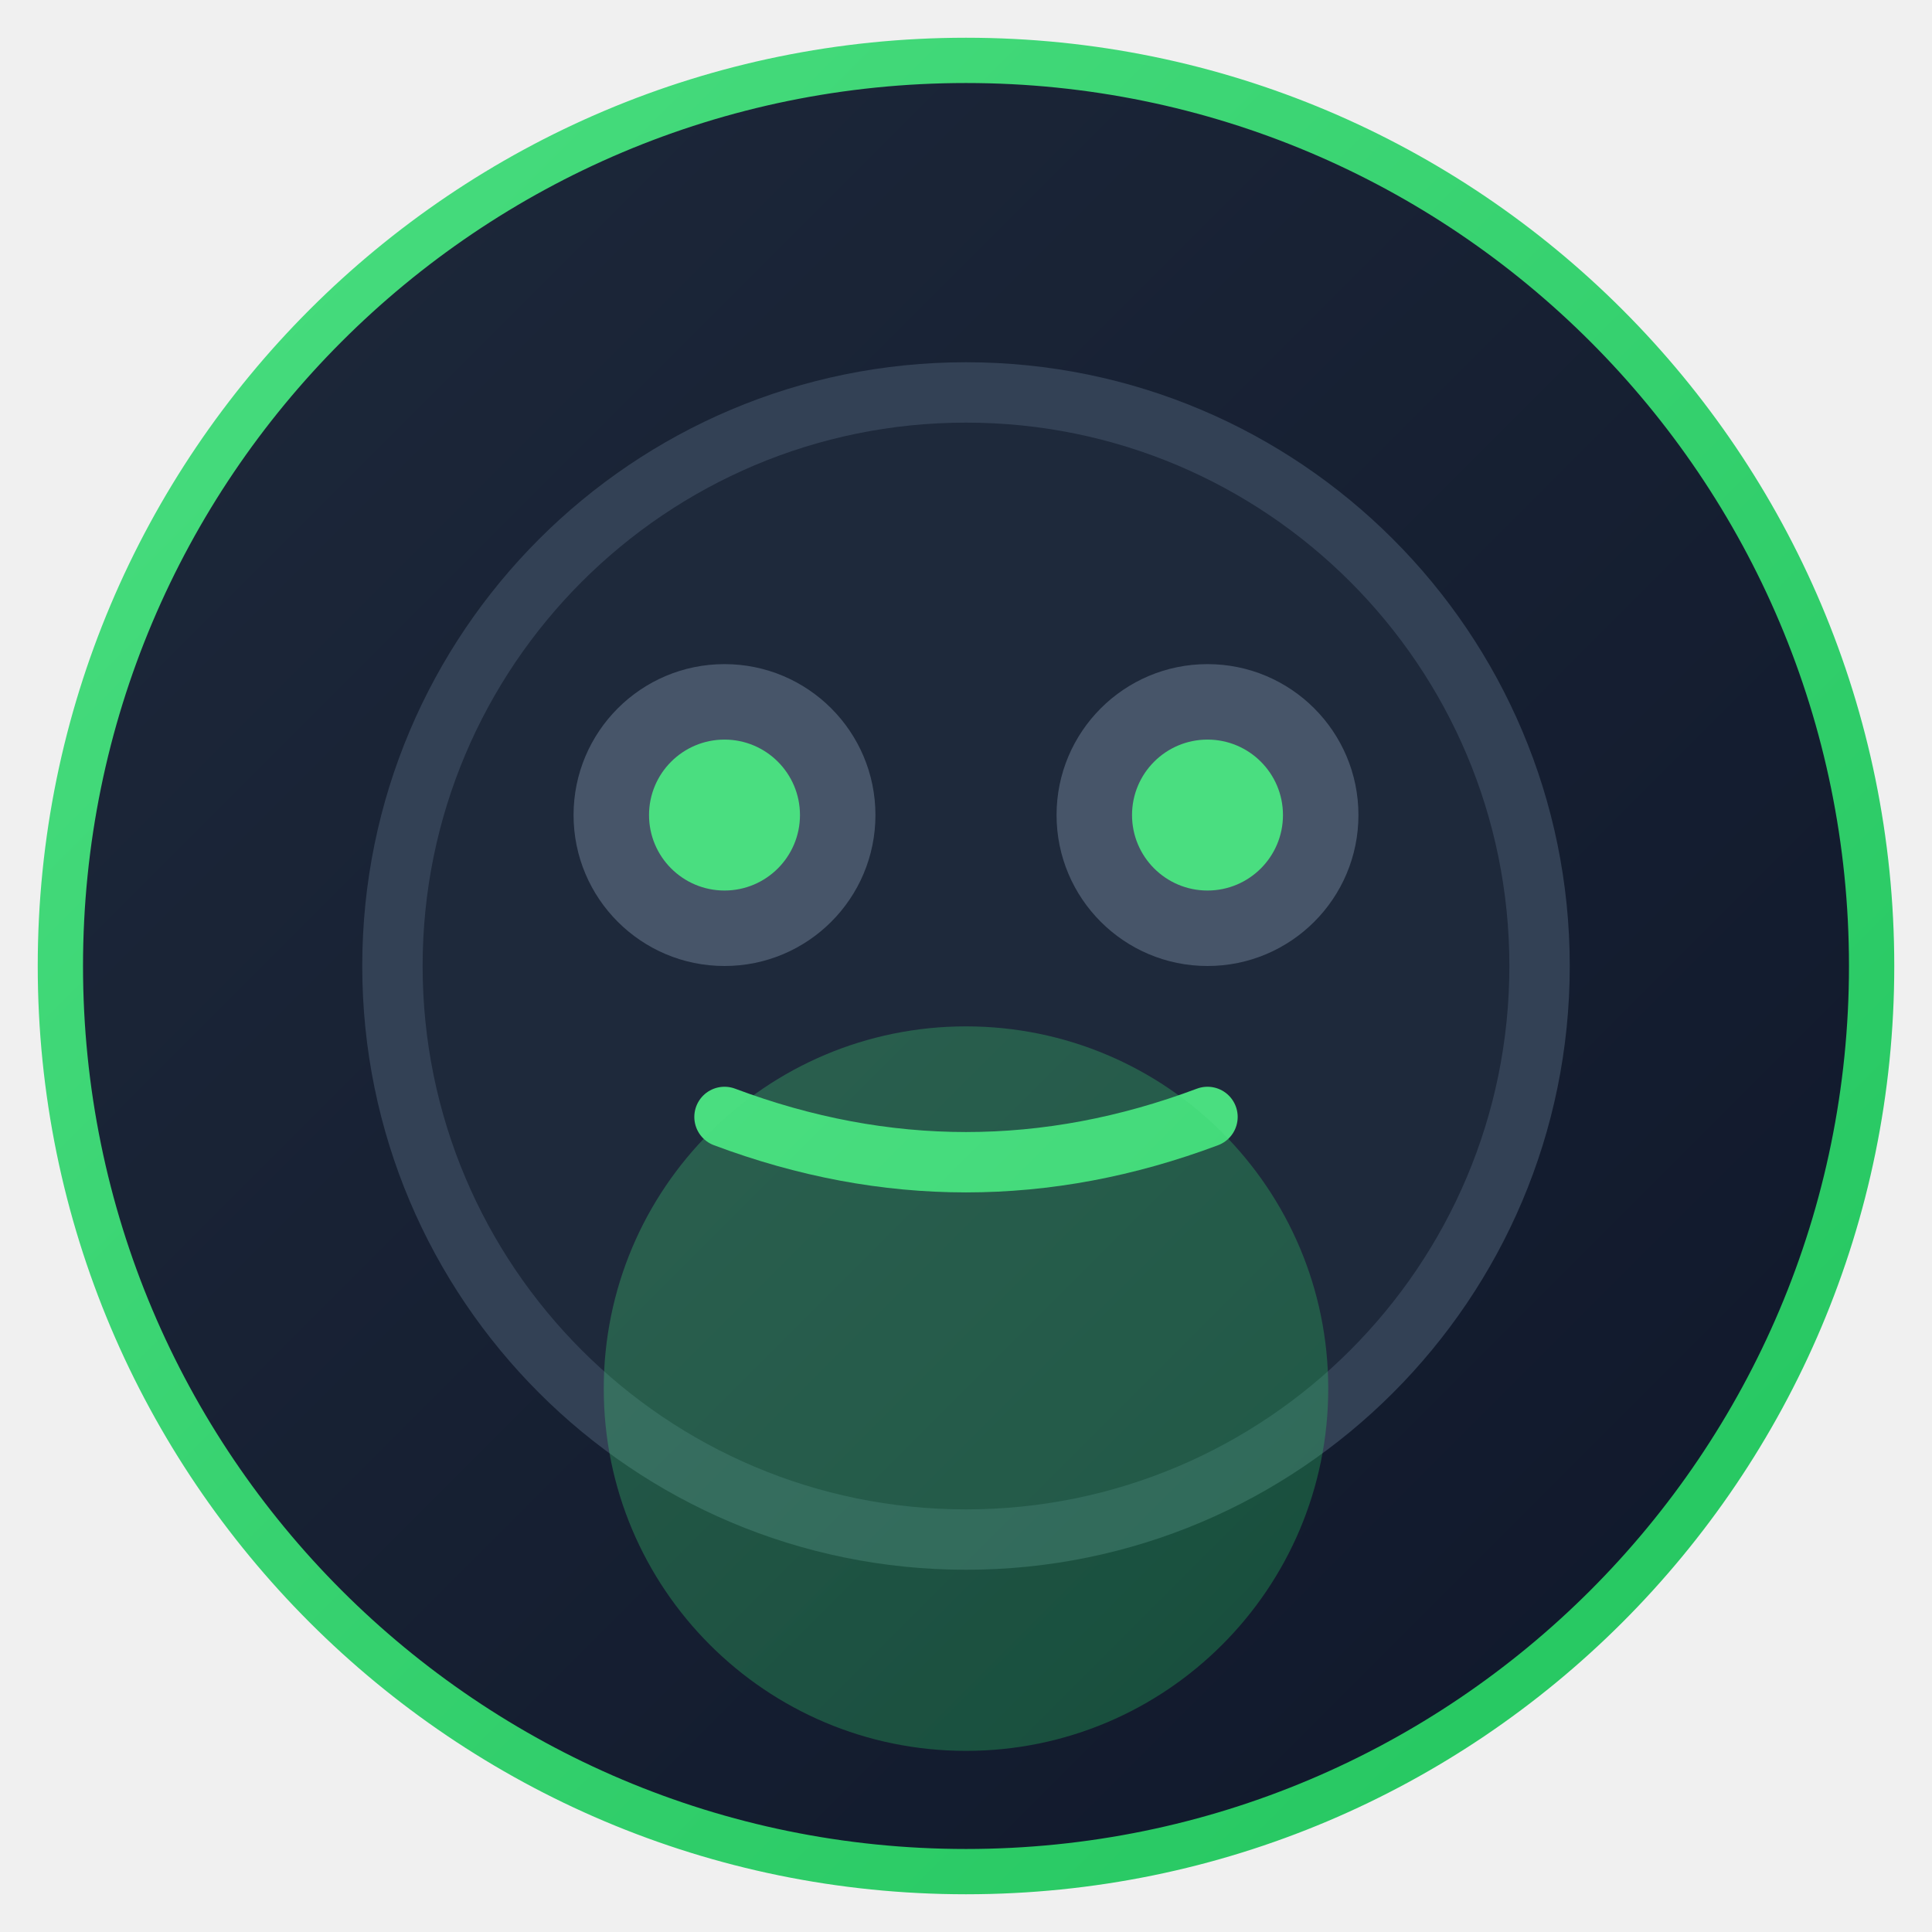
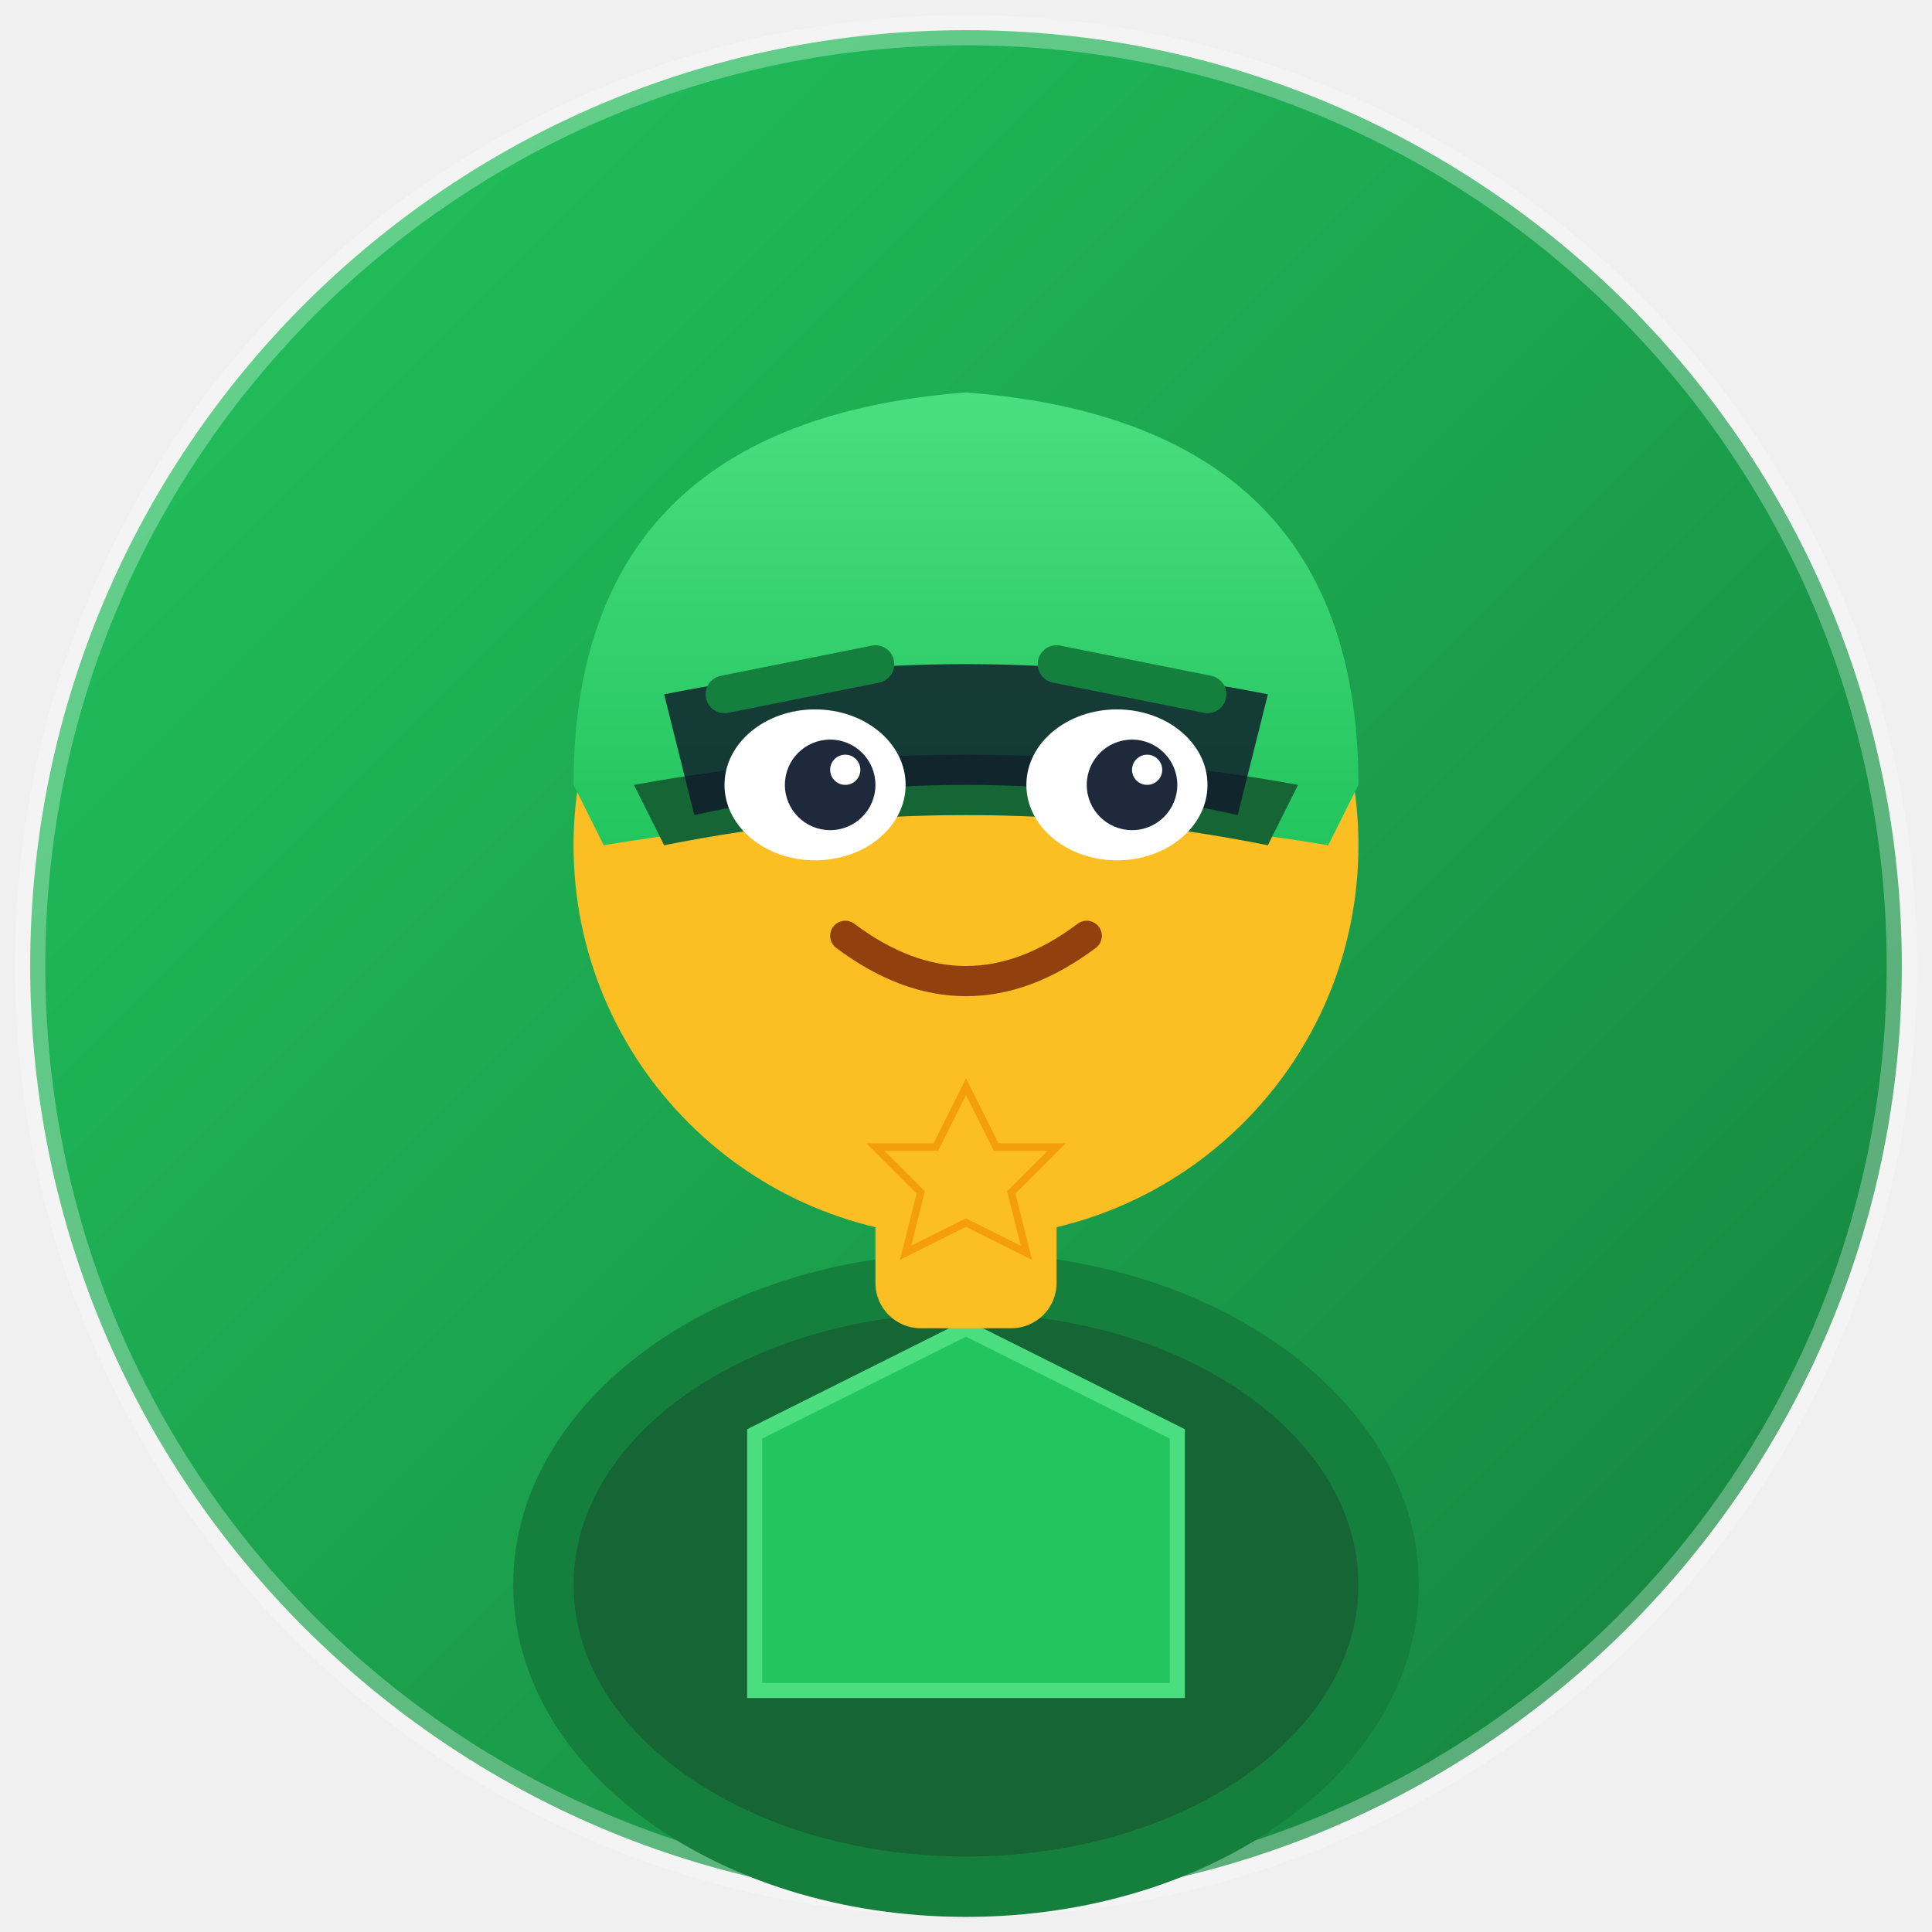
<svg xmlns="http://www.w3.org/2000/svg" viewBox="0 0 128 128" width="128" height="128">
  <defs>
-     <linearGradient id="kaiAvatarBg" x1="0%" y1="0%" x2="100%" y2="100%">
-       <stop offset="0%" stop-color="#1e293b" />
-       <stop offset="100%" stop-color="#0f172a" />
+     <linearGradient id="bg" x1="0%" y1="0%" x2="100%" y2="100%">
+       <stop offset="0%" stop-color="#22c55e" />
+       <stop offset="100%" stop-color="#15803d" />
    </linearGradient>
-     <linearGradient id="kaiAvatarRing" x1="0%" y1="0%" x2="100%" y2="100%">
+     <linearGradient id="helmet" x1="0%" y1="0%" x2="0%" y2="100%">
      <stop offset="0%" stop-color="#4ade80" />
      <stop offset="100%" stop-color="#22c55e" />
    </linearGradient>
  </defs>
-   <circle cx="64" cy="64" r="60" fill="url(#kaiAvatarBg)" />
-   <circle cx="64" cy="64" r="60" stroke="url(#kaiAvatarRing)" stroke-width="3" fill="none" />
-   <circle cx="64" cy="64" r="40" fill="#334155" />
-   <circle cx="64" cy="64" r="36" fill="#1e293b" />
-   <circle cx="48" cy="54" r="10" fill="#475569" />
-   <circle cx="48" cy="54" r="5" fill="#4ade80" />
-   <circle cx="80" cy="54" r="10" fill="#475569" />
-   <circle cx="80" cy="54" r="5" fill="#4ade80" />
-   <path d="M48 74 Q64 80 80 74" stroke="#4ade80" stroke-width="4" fill="none" stroke-linecap="round" />
-   <circle cx="64" cy="92" r="24" fill="url(#kaiAvatarRing)" opacity="0.3" />
+   <circle cx="64" cy="64" r="62" fill="url(#bg)" />
+   <circle cx="64" cy="64" r="62" fill="none" stroke="#ffffff" stroke-width="2" opacity="0.3" />
+   <ellipse cx="64" cy="105" rx="30" ry="22" fill="#15803d" />
+   <ellipse cx="64" cy="105" rx="26" ry="18" fill="#166534" />
+   <path d="M50 95 L64 88 L78 95 L78 112 L50 112 Z" fill="#22c55e" stroke="#4ade80" stroke-width="1" />
+   <rect x="58" y="78" width="12" height="10" rx="3" fill="#fbbf24" />
+   <circle cx="64" cy="56" r="26" fill="#fbbf24" />
+   <path d="M38 52 Q38 28 64 26 Q90 28 90 52 L88 56 Q64 52 40 56 Z" fill="url(#helmet)" />
+   <path d="M42 52 Q64 48 86 52 L84 56 Q64 52 44 56 Z" fill="#166534" />
+   <path d="M44 46 Q64 42 84 46 L82 54 Q64 50 46 54 Z" fill="#0f172a" opacity="0.8" />
+   <ellipse cx="54" cy="52" rx="6" ry="5" fill="#ffffff" />
+   <circle cx="55" cy="52" r="3" fill="#1e293b" />
+   <circle cx="56" cy="51" r="1" fill="#ffffff" />
+   <ellipse cx="74" cy="52" rx="6" ry="5" fill="#ffffff" />
+   <circle cx="75" cy="52" r="3" fill="#1e293b" />
+   <circle cx="76" cy="51" r="1" fill="#ffffff" />
+   <path d="M48 46 L58 44" stroke="#15803d" stroke-width="2.5" stroke-linecap="round" />
+   <path d="M70 44 L80 46" stroke="#15803d" stroke-width="2.5" stroke-linecap="round" />
+   <path d="M56 62 Q64 68 72 62" stroke="#92400e" stroke-width="2" fill="none" stroke-linecap="round" />
+   <polygon points="64,72 66,76 70,76 67,79 68,83 64,81 60,83 61,79 58,76 62,76" fill="#fbbf24" stroke="#f59e0b" stroke-width="0.5" />
</svg>
